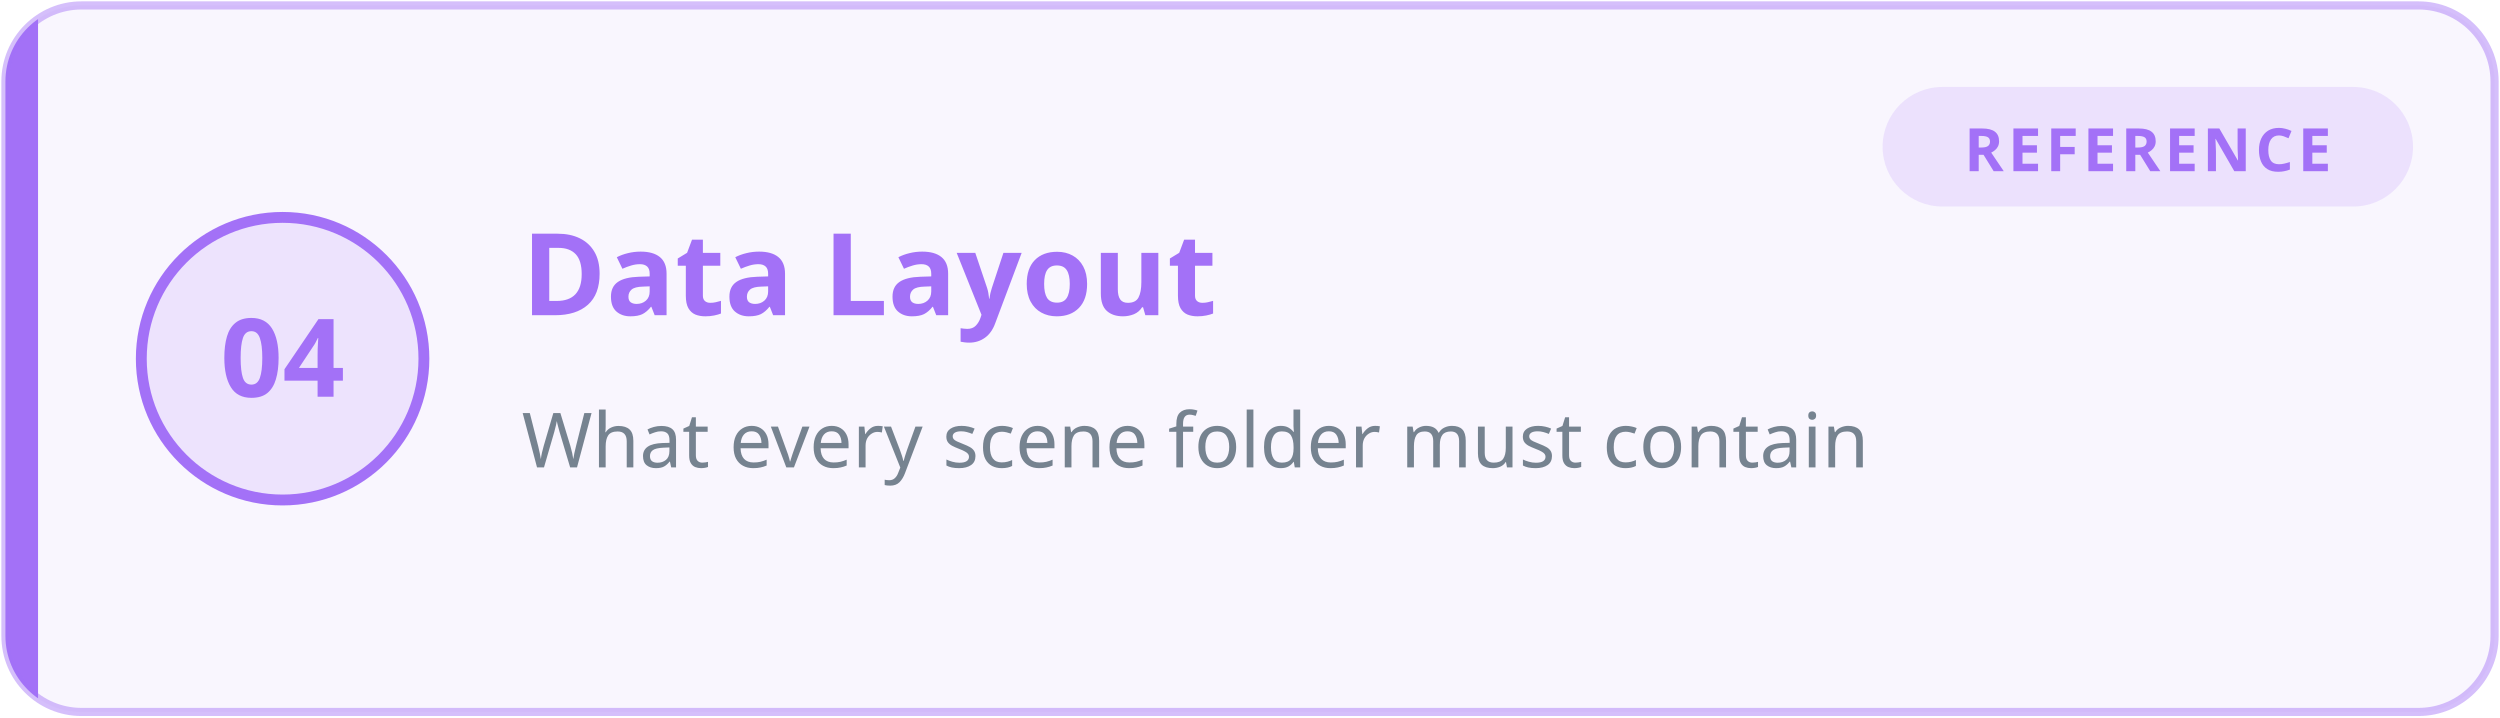
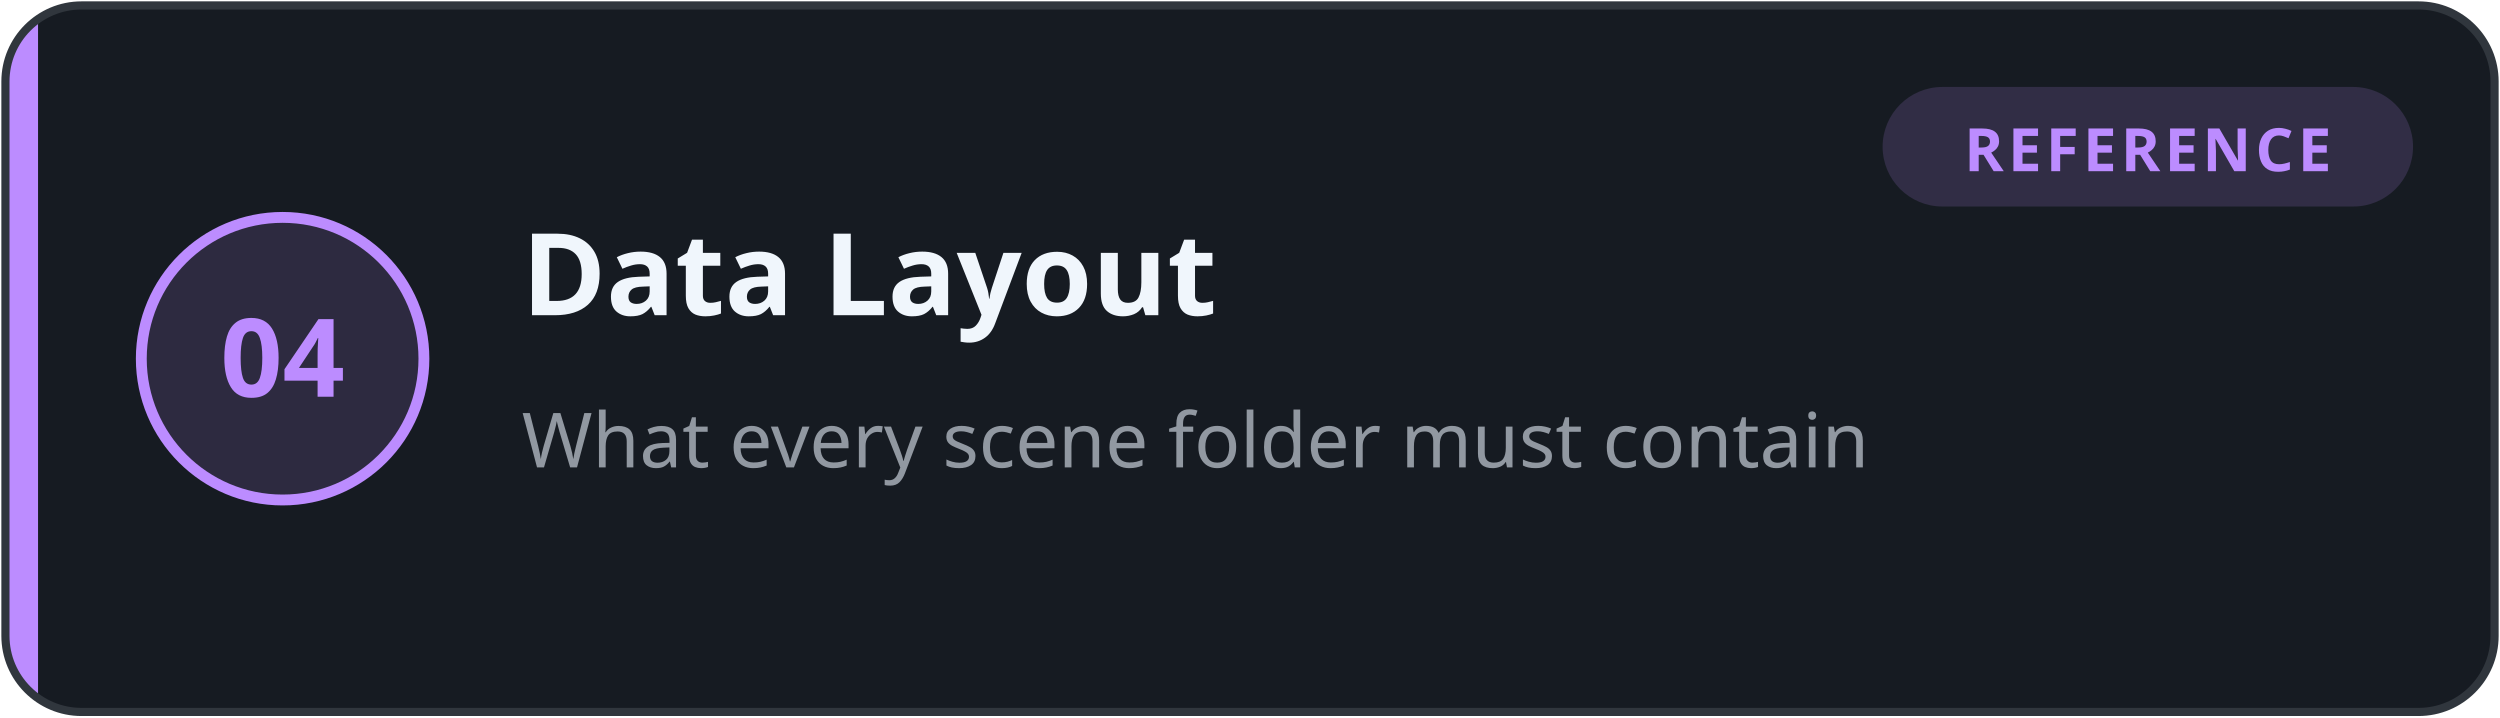
<svg xmlns="http://www.w3.org/2000/svg" width="460" height="132" viewBox="0 0 460 132">
  <defs>
    <clipPath id="card">
      <rect x="1" y="1" width="458" height="130" rx="14" />
    </clipPath>
  </defs>
-   <rect x="1" y="1" width="458" height="130" rx="14" fill="#a371f7" fill-opacity="0.06" />
-   <rect x="0" y="0" width="7" height="132" fill="#a371f7" clip-path="url(#card)" />
-   <rect x="1" y="1" width="458" height="130" rx="14" fill="none" stroke="#a371f7" stroke-opacity="0.45" stroke-width="1.5" />
-   <circle cx="52" cy="66" r="26" fill="#a371f7" fill-opacity="0.14" stroke="#a371f7" stroke-width="2" />
-   <text x="52" y="73" text-anchor="middle" font-family="-apple-system, BlinkMacSystemFont, 'Segoe UI', 'Noto Sans', Helvetica, Arial, sans-serif" font-size="20" font-weight="700" fill="#a371f7">04</text>
-   <rect x="346.4" y="16" width="97.6" height="22" rx="11" fill="#a371f7" fill-opacity="0.16" />
-   <text x="395.2" y="31.5" text-anchor="middle" font-family="-apple-system, BlinkMacSystemFont, 'Segoe UI', 'Noto Sans', Helvetica, Arial, sans-serif" font-size="11" font-weight="700" letter-spacing="0.8" fill="#a371f7">REFERENCE</text>
-   <text x="96" y="58" font-family="-apple-system, BlinkMacSystemFont, 'Segoe UI', 'Noto Sans', Helvetica, Arial, sans-serif" font-size="21" font-weight="700" fill="#a371f7">Data Layout</text>
-   <text x="96" y="86" font-family="-apple-system, BlinkMacSystemFont, 'Segoe UI', 'Noto Sans', Helvetica, Arial, sans-serif" font-size="14" fill="#768390">What every scene folder must contain</text>
+   <rect x="1" y="1" width="458" height="130" rx="14" fill="#161b22" />
+   <rect x="0" y="0" width="7" height="132" fill="#bc8cff" clip-path="url(#card)" />
+   <rect x="1" y="1" width="458" height="130" rx="14" fill="none" stroke="#30363d" stroke-width="1.5" />
+   <circle cx="52" cy="66" r="26" fill="#bc8cff" fill-opacity="0.14" stroke="#bc8cff" stroke-width="2" />
+   <text x="52" y="73" text-anchor="middle" font-family="-apple-system, BlinkMacSystemFont, 'Segoe UI', 'Noto Sans', Helvetica, Arial, sans-serif" font-size="20" font-weight="700" fill="#bc8cff">04</text>
+   <rect x="346.4" y="16" width="97.6" height="22" rx="11" fill="#bc8cff" fill-opacity="0.16" />
+   <text x="395.2" y="31.5" text-anchor="middle" font-family="-apple-system, BlinkMacSystemFont, 'Segoe UI', 'Noto Sans', Helvetica, Arial, sans-serif" font-size="11" font-weight="700" letter-spacing="0.8" fill="#bc8cff">REFERENCE</text>
+   <text x="96" y="58" font-family="-apple-system, BlinkMacSystemFont, 'Segoe UI', 'Noto Sans', Helvetica, Arial, sans-serif" font-size="21" font-weight="700" fill="#f0f6fc">Data Layout</text>
+   <text x="96" y="86" font-family="-apple-system, BlinkMacSystemFont, 'Segoe UI', 'Noto Sans', Helvetica, Arial, sans-serif" font-size="14" fill="#9198a1">What every scene folder must contain</text>
</svg>
